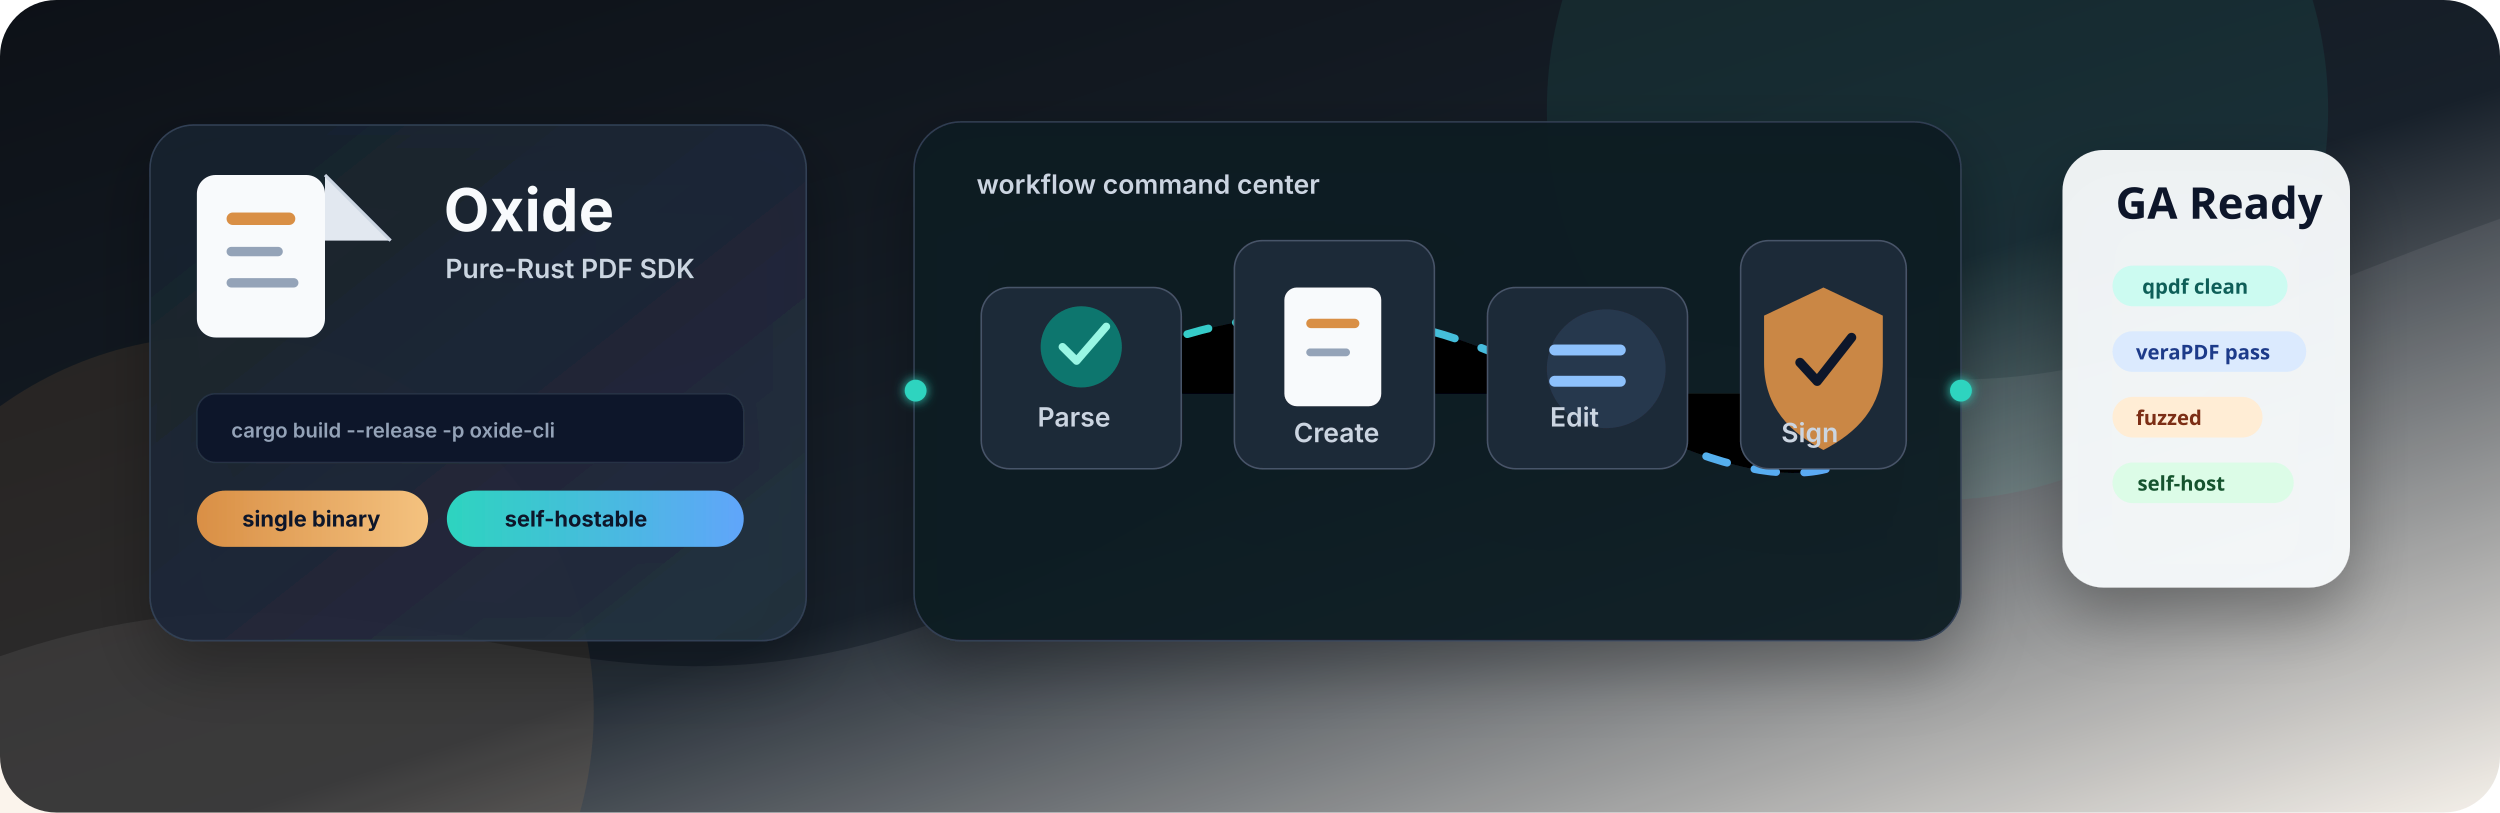
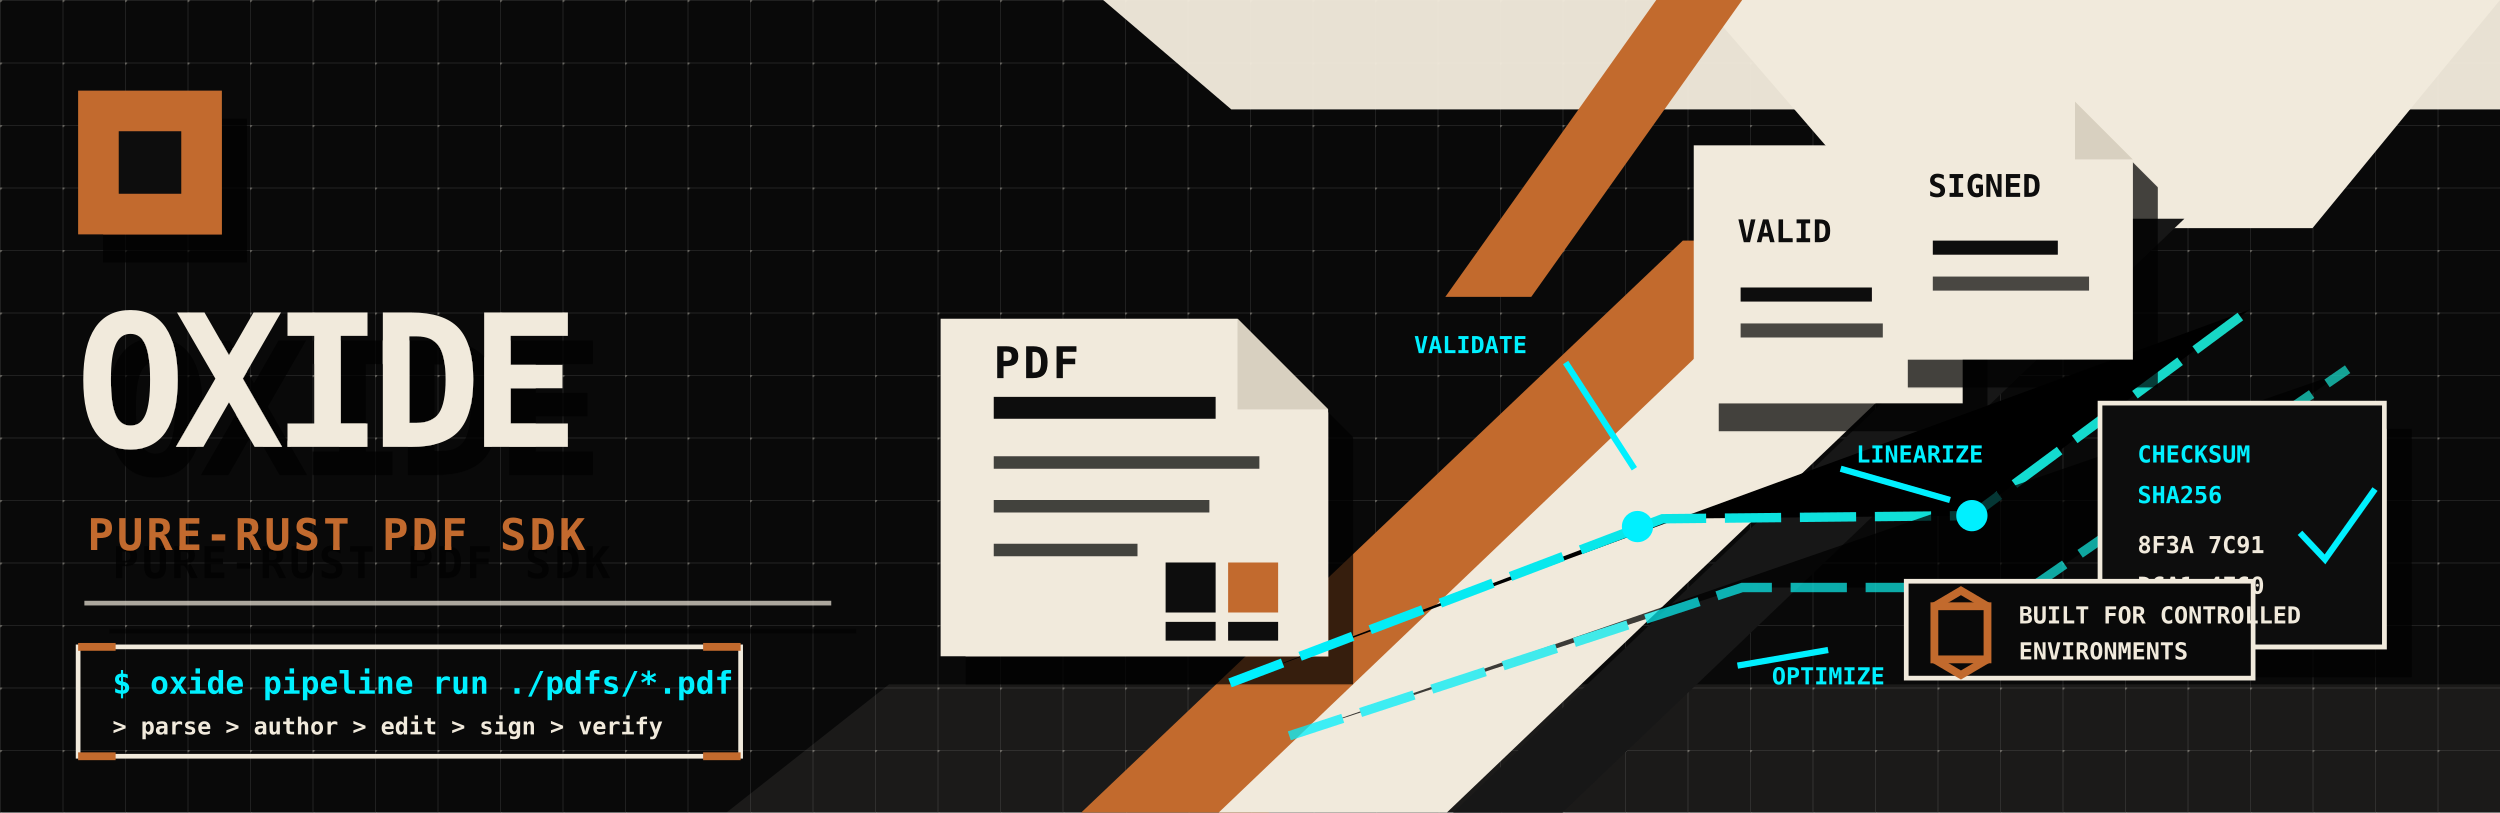
<svg xmlns="http://www.w3.org/2000/svg" width="1600" height="520" viewBox="0 0 1600 520" role="img" aria-labelledby="title desc">
  <defs>
-     <linearGradient id="bg" x1="0" y1="0" x2="1" y2="1">
-       <stop offset="0" stop-color="#0d1117" />
-       <stop offset="0.55" stop-color="#17202a" />
-       <stop offset="1" stop-color="#f4efe8" />
+     <pattern id="grid" width="40" height="40" patternUnits="userSpaceOnUse">
+       <path d="M40 0H0V40" fill="none" stroke="#2a2a2a" stroke-width="1" />
+       <circle cx="0" cy="0" r="1.5" fill="#f2eadc" opacity=".35" />
+     </pattern>
+     <pattern id="halftone" width="10" height="10" patternUnits="userSpaceOnUse">
+       <circle cx="2" cy="2" r="1.2" fill="#111" />
+     </pattern>
+     <linearGradient id="cyan" x1="0" y1="0" x2="1" y2="0">
+       <stop offset="0" stop-color="#00f0ff" />
+       <stop offset="1" stop-color="#18d6c4" />
    </linearGradient>
-     <linearGradient id="panel" x1="0" y1="0" x2="1" y2="1">
-       <stop offset="0" stop-color="#16212d" stop-opacity="0.94" />
-       <stop offset="1" stop-color="#273342" stop-opacity="0.88" />
-     </linearGradient>
-     <linearGradient id="copper" x1="0" y1="0" x2="1" y2="0">
-       <stop offset="0" stop-color="#d98f45" />
-       <stop offset="1" stop-color="#f4c27f" />
-     </linearGradient>
-     <linearGradient id="teal" x1="0" y1="0" x2="1" y2="0">
-       <stop offset="0" stop-color="#2dd4bf" />
-       <stop offset="1" stop-color="#60a5fa" />
-     </linearGradient>
-     <filter id="shadow" x="-20%" y="-20%" width="140%" height="150%">
-       <feDropShadow dx="0" dy="18" stdDeviation="20" flood-color="#000000" flood-opacity="0.32" />
-     </filter>
-     <filter id="glow" x="-50%" y="-50%" width="200%" height="200%">
-       <feGaussianBlur stdDeviation="3.5" result="blur" />
-       <feMerge>
-         <feMergeNode in="blur" />
-         <feMergeNode in="SourceGraphic" />
-       </feMerge>
+     <filter id="hard-shadow" x="-20%" y="-20%" width="150%" height="150%">
+       <feDropShadow dx="16" dy="18" stdDeviation="0" flood-color="#000" flood-opacity=".72" />
    </filter>
    <style>
-       .label{font:700 38px ui-sans-serif,system-ui,-apple-system,Segoe UI,sans-serif;fill:#f8fafc;letter-spacing:.2px}
-       .small{font:600 17px ui-sans-serif,system-ui,-apple-system,Segoe UI,sans-serif;fill:#cbd5e1}
-       .tiny{font:600 13px ui-sans-serif,system-ui,-apple-system,Segoe UI,sans-serif;fill:#94a3b8}
-       .chip{font:700 14px ui-sans-serif,system-ui,-apple-system,Segoe UI,sans-serif;fill:#0f172a}
-       .line{stroke:#334155;stroke-width:2}
-       .flow{stroke:url(#teal);stroke-width:5;stroke-linecap:round;stroke-dasharray:14 18;animation:dash 5s linear infinite}
-       .pulse{animation:pulse 2.8s ease-in-out infinite}
-       .float1{animation:float1 6s ease-in-out infinite}
-       .float2{animation:float2 7s ease-in-out infinite}
-       .float3{animation:float3 8s ease-in-out infinite}
-       @keyframes dash{to{stroke-dashoffset:-128}}
-       @keyframes pulse{0%,100%{opacity:.55}50%{opacity:1}}
-       @keyframes float1{0%,100%{transform:translateY(0)}50%{transform:translateY(-10px)}}
-       @keyframes float2{0%,100%{transform:translateY(0)}50%{transform:translateY(8px)}}
-       @keyframes float3{0%,100%{transform:translateY(0)}50%{transform:translateY(-6px)}}
+       .bg{fill:#090909}
+       .paper{fill:#f1eadc}
+       .ink{fill:#090909}
+       .oxide{fill:#c26a2d}
+       .cyan{fill:#00f0ff}
+       .stroke-paper{stroke:#f1eadc;stroke-width:3}
+       .stroke-ink{stroke:#090909;stroke-width:5}
+       .stroke-oxide{stroke:#c26a2d;stroke-width:5}
+       .stroke-cyan{stroke:#00f0ff;stroke-width:4}
+       .title{font:900 118px ui-monospace,SFMono-Regular,Menlo,Consolas,monospace;letter-spacing:-8px}
+       .sub{font:800 28px ui-monospace,SFMono-Regular,Menlo,Consolas,monospace;letter-spacing:2px}
+       .mono{font:700 20px ui-monospace,SFMono-Regular,Menlo,Consolas,monospace}
+       .tiny{font:700 15px ui-monospace,SFMono-Regular,Menlo,Consolas,monospace}
+       .rail{stroke:url(#cyan);stroke-width:6;stroke-linecap:square;stroke-dasharray:30 18;animation:rail 4.8s linear infinite}
+       .pulse{animation:pulse 2.4s steps(2,end) infinite}
+       .jitter{animation:jitter 5.2s steps(2,end) infinite}
+       @keyframes rail{to{stroke-dashoffset:-192}}
+       @keyframes pulse{50%{opacity:.38}}
+       @keyframes jitter{50%{transform:translate(4px,-2px)}}
    </style>
  </defs>
-   <rect width="1600" height="520" rx="36" fill="url(#bg)" />
-   <circle cx="1240" cy="70" r="250" fill="#2dd4bf" opacity="0.08" />
-   <circle cx="140" cy="455" r="240" fill="#d98f45" opacity="0.11" />
-   <path d="M0 420 C260 330 365 495 620 390 C840 300 900 170 1150 230 C1320 270 1405 210 1600 140 L1600 520 L0 520 Z" fill="#f8fafc" opacity="0.07" />
-   <g filter="url(#shadow)">
-     <rect x="96" y="80" width="420" height="330" rx="28" fill="url(#panel)" stroke="#334155" />
-     <rect x="126" y="112" width="82" height="104" rx="12" fill="#f8fafc" />
-     <rect x="145" y="136" width="44" height="8" rx="4" fill="#d98f45" />
-     <rect x="145" y="158" width="36" height="6" rx="3" fill="#94a3b8" />
-     <rect x="145" y="178" width="46" height="6" rx="3" fill="#94a3b8" />
-     <path d="M208 112 L208 154 L250 154" fill="#e2e8f0" />
-     <path d="M208 112 L250 154" stroke="#cbd5e1" stroke-width="2" />
-     <text x="284" y="148" class="label">Oxide</text>
-     <text x="285" y="178" class="small">Pure-Rust PDF SDK</text>
-     <rect x="126" y="252" width="350" height="44" rx="12" fill="#0f172a" stroke="#263244" />
-     <text x="148" y="280" class="tiny">cargo build --release -p oxide-cli</text>
-     <rect x="126" y="314" width="148" height="36" rx="18" fill="url(#copper)" />
-     <text x="155" y="337" class="chip">single binary</text>
-     <rect x="286" y="314" width="190" height="36" rx="18" fill="url(#teal)" />
-     <text x="323" y="337" class="chip">self-hostable</text>
+   <rect width="1600" height="520" class="bg" />
+   <rect width="1600" height="520" fill="url(#grid)" opacity=".88" />
+   <path d="M0 0H706L788 70H1600V0Z" class="paper" opacity=".96" />
+   <path d="M0 520H465L569 438H1600V520Z" class="paper" opacity=".08" />
+   <path d="M1088 0H1600L1480 146H1214Z" class="paper" />
+   <path d="M1060 0H1115L980 190H925Z" class="oxide" />
+   <path d="M692 520H812L1197 154H1077Z" class="oxide" />
+   <path d="M780 520H926L1324 140H1178Z" class="paper" />
+   <path d="M930 520H1000L1398 140H1328Z" fill="#171717" />
+   <g filter="url(#hard-shadow)">
+     <rect x="50" y="58" width="92" height="92" class="oxide" />
+     <rect x="76" y="84" width="40" height="40" class="bg" />
+     <text x="48" y="286" class="title paper">OXIDE</text>
+     <text x="56" y="352" class="sub oxide">PURE-RUST PDF SDK</text>
+     <line x1="54" y1="386" x2="532" y2="386" class="stroke-paper" opacity=".7" />
  </g>
-   <g filter="url(#shadow)">
-     <rect x="585" y="78" width="670" height="332" rx="30" fill="#101923" opacity=".94" stroke="#334155" />
-     <text x="625" y="124" class="small">workflow command center</text>
-     <path class="flow" d="M672 252 C790 185 894 185 1008 252 S1195 320 1217 252" />
-     <g class="float1">
-       <rect x="628" y="184" width="128" height="116" rx="18" fill="#1f2937" stroke="#475569" />
-       <circle cx="692" cy="222" r="26" fill="#0f766e" />
-       <path d="M680 222 l9 9 19-22" fill="none" stroke="#99f6e4" stroke-width="5" stroke-linecap="round" stroke-linejoin="round" />
-       <text x="664" y="273" class="small">Parse</text>
-     </g>
-     <g class="float2">
-       <rect x="790" y="154" width="128" height="146" rx="18" fill="#1f2937" stroke="#475569" />
-       <rect x="822" y="184" width="62" height="76" rx="8" fill="#f8fafc" />
-       <rect x="836" y="204" width="34" height="6" rx="3" fill="#d98f45" />
-       <rect x="836" y="223" width="28" height="5" rx="2.5" fill="#94a3b8" />
-       <text x="828" y="283" class="small">Create</text>
-     </g>
-     <g class="float3">
-       <rect x="952" y="184" width="128" height="116" rx="18" fill="#1f2937" stroke="#475569" />
-       <path d="M995 224 h42 M995 244 h42" stroke="#93c5fd" stroke-width="7" stroke-linecap="round" />
-       <circle cx="1028" cy="236" r="38" fill="#60a5fa" opacity=".12" />
-       <text x="992" y="273" class="small">Edit</text>
-     </g>
-     <g class="float1">
-       <rect x="1114" y="154" width="106" height="146" rx="18" fill="#1f2937" stroke="#475569" />
-       <path d="M1167 184 l38 18 v30 c0 29-17 45-38 56-21-11-38-27-38-56v-30z" fill="#d98f45" opacity=".92" />
-       <path d="M1152 232 l11 12 22-28" fill="none" stroke="#0f172a" stroke-width="6" stroke-linecap="round" stroke-linejoin="round" />
-       <text x="1140" y="283" class="small">Sign</text>
-     </g>
+   <g transform="translate(50 414)">
+     <rect width="424" height="70" fill="none" class="stroke-paper" />
+     <path d="M0 0H24M400 0H424M0 70H24M400 70H424" class="stroke-oxide" />
+     <text x="22" y="30" class="mono cyan">$ oxide pipeline run ./pdfs/*.pdf</text>
+     <text x="22" y="56" class="tiny paper">&gt; parse &gt; author &gt; edit &gt; sign &gt; verify</text>
  </g>
-   <g filter="url(#shadow)">
-     <rect x="1320" y="96" width="184" height="280" rx="26" fill="#f8fafc" opacity=".95" />
-     <text x="1354" y="140" fill="#0f172a" style="font:800 28px ui-sans-serif,system-ui">GA Ready</text>
-     <rect x="1352" y="170" width="112" height="26" rx="13" fill="#ccfbf1" />
-     <text x="1371" y="188" fill="#115e59" style="font:800 13px ui-sans-serif,system-ui">qpdf clean</text>
-     <rect x="1352" y="212" width="124" height="26" rx="13" fill="#dbeafe" />
-     <text x="1367" y="230" fill="#1e3a8a" style="font:800 13px ui-sans-serif,system-ui">veraPDF pass</text>
-     <rect x="1352" y="254" width="96" height="26" rx="13" fill="#ffedd5" />
-     <text x="1367" y="272" fill="#7c2d12" style="font:800 13px ui-sans-serif,system-ui">fuzzed</text>
-     <rect x="1352" y="296" width="116" height="26" rx="13" fill="#dcfce7" />
-     <text x="1368" y="314" fill="#14532d" style="font:800 13px ui-sans-serif,system-ui">self-host</text>
+   <g class="jitter" filter="url(#hard-shadow)">
+     <path d="M602 204H792L850 262V420H602Z" class="paper" />
+     <path d="M792 204V262H850" fill="#d8d0c0" />
+     <rect x="636" y="254" width="142" height="14" class="ink" />
+     <rect x="636" y="292" width="170" height="8" class="ink" opacity=".75" />
+     <rect x="636" y="320" width="138" height="8" class="ink" opacity=".75" />
+     <rect x="636" y="348" width="92" height="8" class="ink" opacity=".75" />
+     <rect x="746" y="360" width="32" height="32" class="ink" />
+     <rect x="786" y="360" width="32" height="32" class="oxide" />
+     <rect x="746" y="398" width="32" height="12" class="ink" />
+     <rect x="786" y="398" width="32" height="12" class="ink" />
+     <text x="636" y="242" class="sub ink">PDF</text>
  </g>
-   <g class="pulse" filter="url(#glow)">
-     <circle cx="586" cy="250" r="7" fill="#2dd4bf" />
-     <circle cx="1255" cy="250" r="7" fill="#2dd4bf" />
+   <path class="rail" d="M790 436L1064 332L1262 330L1440 198" />
+   <path class="rail" d="M828 470L1115 376L1300 376L1500 238" opacity=".75" />
+   <circle cx="1048" cy="337" r="10" class="cyan pulse" />
+   <circle cx="1262" cy="330" r="10" class="cyan pulse" />
+   <g filter="url(#hard-shadow)">
+     <path d="M1084 93H1218L1256 130V258H1084Z" class="paper" />
+     <path d="M1218 93V130H1256" fill="#d8d0c0" />
+     <text x="1112" y="155" class="mono ink">VALID</text>
+     <rect x="1114" y="184" width="84" height="9" class="ink" />
+     <rect x="1114" y="207" width="112" height="9" class="ink" opacity=".72" />
  </g>
+   <g filter="url(#hard-shadow)">
+     <path d="M1205 65H1328L1365 102V230H1205Z" class="paper" />
+     <path d="M1328 65V102H1365" fill="#d8d0c0" />
+     <text x="1234" y="126" class="mono ink">SIGNED</text>
+     <rect x="1237" y="154" width="80" height="9" class="ink" />
+     <rect x="1237" y="177" width="100" height="9" class="ink" opacity=".72" />
+   </g>
+   <g transform="translate(1344 258)" filter="url(#hard-shadow)">
+     <rect width="182" height="156" fill="#101010" class="stroke-paper" />
+     <text x="24" y="38" class="tiny cyan">CHECKSUM</text>
+     <text x="24" y="64" class="tiny cyan">SHA256</text>
+     <text x="24" y="96" class="tiny paper">8F3A 7C91</text>
+     <text x="24" y="122" class="tiny paper">D6A1 4F60</text>
+     <path d="M128 83l16 17 32-45" fill="none" class="stroke-cyan" />
+   </g>
+   <g transform="translate(1220 372)">
+     <rect width="222" height="62" fill="#090909" class="stroke-paper" />
+     <rect x="18" y="16" width="34" height="34" fill="none" class="stroke-oxide" />
+     <path d="M18 16l17-10 17 10M18 50l17 10 17-10" fill="none" class="stroke-oxide" />
+     <text x="72" y="27" class="tiny paper">BUILT FOR CONTROLLED</text>
+     <text x="72" y="50" class="tiny paper">ENVIRONMENTS</text>
+   </g>
+   <text x="905" y="226" class="tiny cyan">VALIDATE</text>
+   <path d="M1002 232l44 68" fill="none" class="stroke-cyan" />
+   <text x="1188" y="296" class="tiny cyan">LINEARIZE</text>
+   <path d="M1178 300l70 20" fill="none" class="stroke-cyan" />
+   <text x="1134" y="438" class="tiny cyan">OPTIMIZE</text>
+   <path d="M1112 426l58-10" fill="none" class="stroke-cyan" />
</svg>
